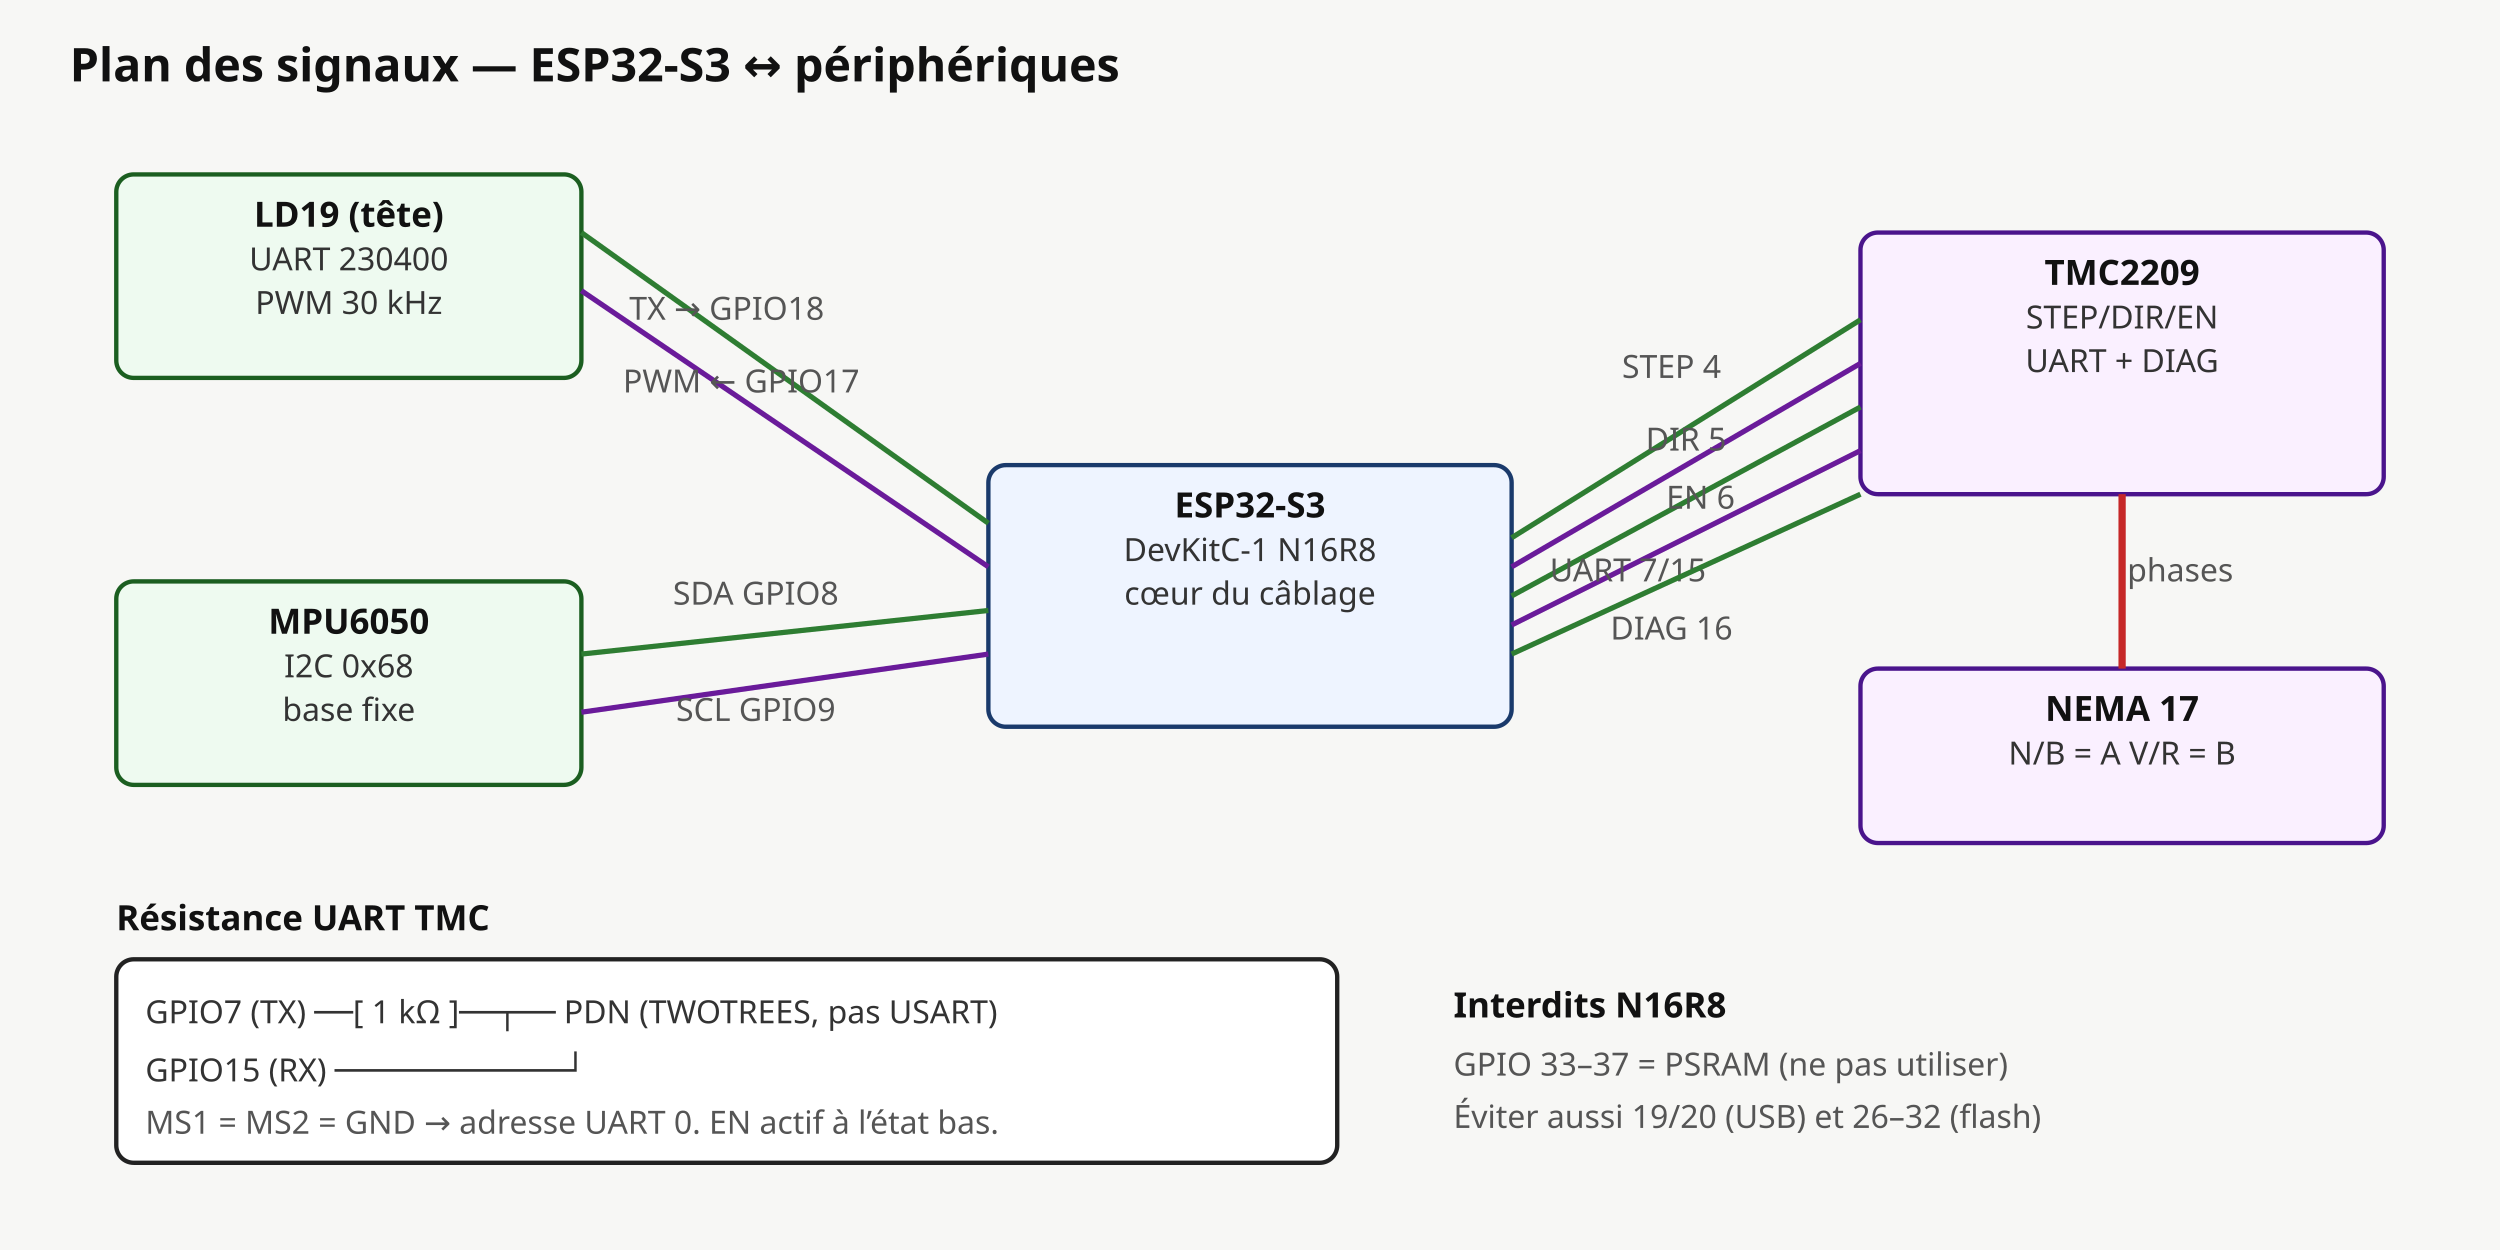
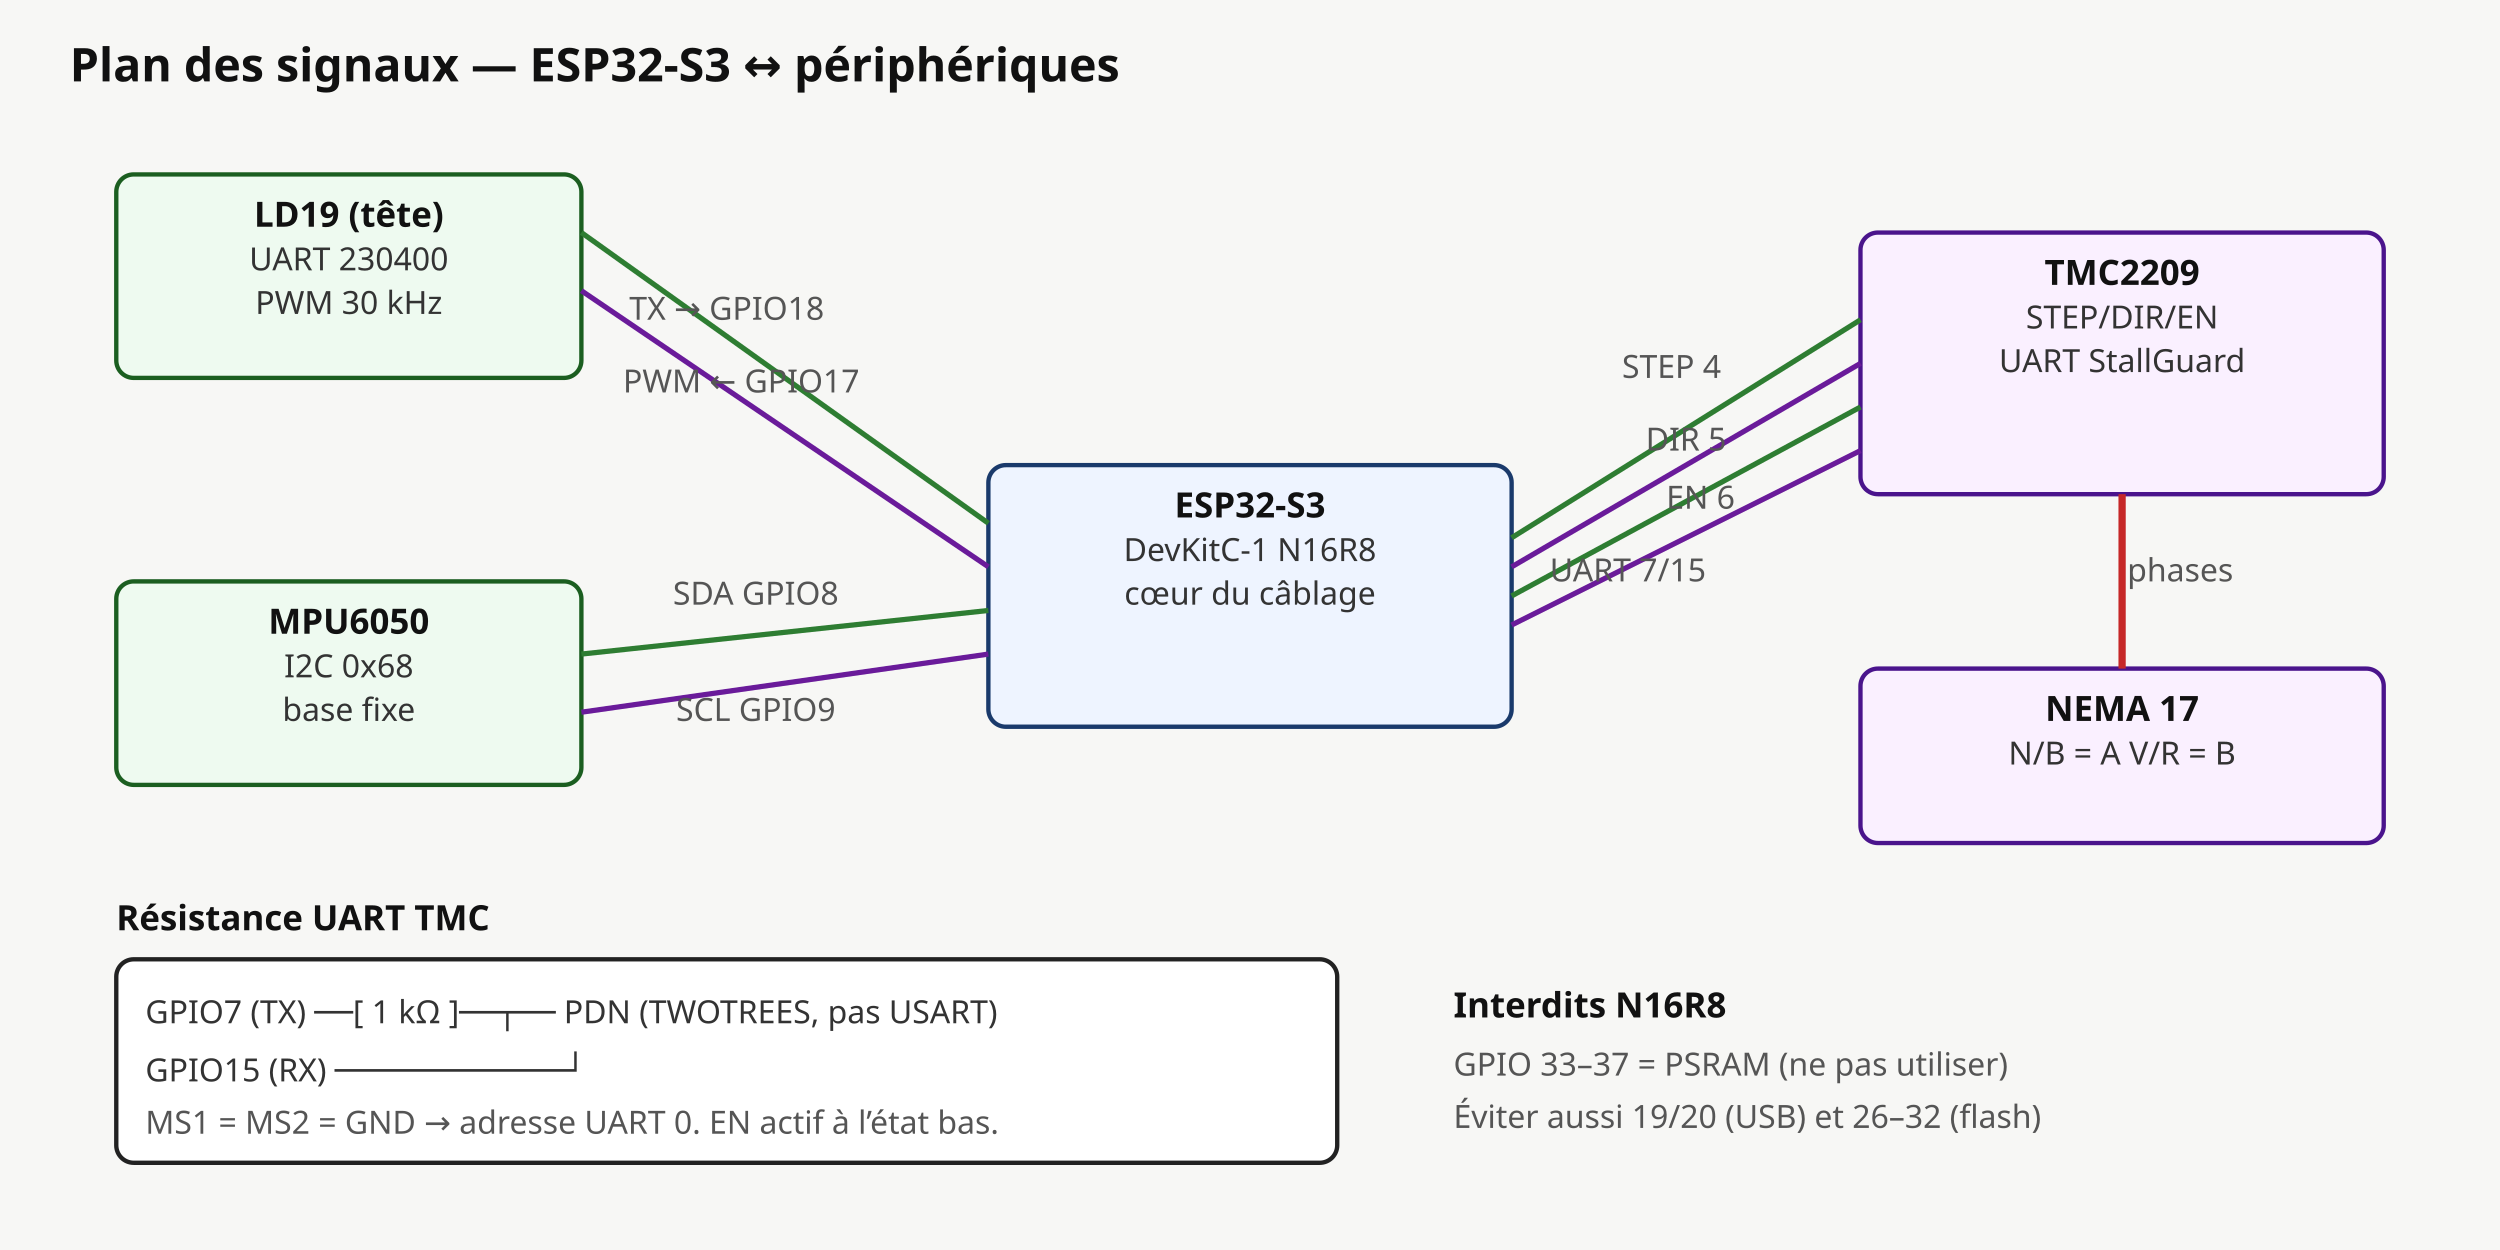
<svg xmlns="http://www.w3.org/2000/svg" width="860" height="430" viewBox="0 0 860 430">
  <rect width="860" height="430" fill="#f7f7f5" />
  <style>
    .box { fill:#fff; stroke:#222; stroke-width:1.5; }
    .box-pwr { fill:#fff8f0; stroke:#8b4513; stroke-width:1.5; }
    .box-mcu { fill:#eef4ff; stroke:#1a3a6b; stroke-width:1.5; }
    .box-sen { fill:#eefaf0; stroke:#1b5e20; stroke-width:1.5; }
    .box-mot { fill:#faf0ff; stroke:#4a148c; stroke-width:1.5; }
    .title { font:700 16px "Segoe UI",system-ui,sans-serif; fill:#111; }
    .label { font:600 12px "Segoe UI",system-ui,sans-serif; fill:#111; }
    .small { font:11px "Segoe UI",system-ui,sans-serif; fill:#333; }
    .note { font:11px "Segoe UI",system-ui,sans-serif; fill:#555; }
    .v12 { stroke:#c62828; stroke-width:2.5; fill:none; }
    .v5 { stroke:#ef6c00; stroke-width:2.2; fill:none; }
    .v33 { stroke:#1565c0; stroke-width:2; fill:none; }
    .gnd { stroke:#212121; stroke-width:2.5; fill:none; }
    .sig { stroke:#2e7d32; stroke-width:1.8; fill:none; }
    .sig2 { stroke:#6a1b9a; stroke-width:1.8; fill:none; }
    .leg { font:11px "Segoe UI",system-ui,sans-serif; fill:#222; }
  </style>
  <text x="24" y="28" class="title">Plan des signaux — ESP32-S3 ↔ périphériques</text>
  <rect x="340" y="160" width="180" height="90" rx="6" class="box-mcu" />
  <text x="430.0" y="178" text-anchor="middle" class="label">ESP32-S3</text>
  <text x="430.0" y="193" text-anchor="middle" class="small">DevKitC-1 N16R8</text>
  <text x="430.0" y="208" text-anchor="middle" class="small">cœur du câblage</text>
  <rect x="40" y="60" width="160" height="70" rx="6" class="box-sen" />
  <text x="120.0" y="78" text-anchor="middle" class="label">LD19 (tête)</text>
  <text x="120.0" y="93" text-anchor="middle" class="small">UART 230400</text>
  <text x="120.0" y="108" text-anchor="middle" class="small">PWM 30 kHz</text>
  <rect x="40" y="200" width="160" height="70" rx="6" class="box-sen" />
  <text x="120.0" y="218" text-anchor="middle" class="label">MPU6050</text>
  <text x="120.0" y="233" text-anchor="middle" class="small">I2C 0x68</text>
  <text x="120.0" y="248" text-anchor="middle" class="small">base fixe</text>
  <rect x="640" y="80" width="180" height="90" rx="6" class="box-mot" />
  <text x="730.0" y="98" text-anchor="middle" class="label">TMC2209</text>
  <text x="730.0" y="113" text-anchor="middle" class="small">STEP/DIR/EN</text>
-   <text x="730.0" y="128" text-anchor="middle" class="small">UART + DIAG</text>
+   <text x="730.0" y="128" text-anchor="middle" class="small">UART StallGuard</text>
  <rect x="640" y="230" width="180" height="60" rx="6" class="box-mot" />
  <text x="730.0" y="248" text-anchor="middle" class="label">NEMA 17</text>
  <text x="730.0" y="263" text-anchor="middle" class="small">N/B = A  V/R = B</text>
  <path d="M200,80 L340,180" class="sig" />
  <text x="250" y="110" text-anchor="middle" class="note">TX → GPIO18</text>
  <path d="M200,100 L340,195" class="sig2" />
  <text x="255" y="135" text-anchor="middle" class="note">PWM ← GPIO17</text>
  <path d="M200,225 L340,210" class="sig" />
  <text x="260" y="208" text-anchor="middle" class="note">SDA GPIO8</text>
  <path d="M200,245 L340,225" class="sig2" />
  <text x="260" y="248" text-anchor="middle" class="note">SCL GPIO9</text>
  <path d="M520,185 L640,110" class="sig" />
  <text x="575" y="130" text-anchor="middle" class="note">STEP 4</text>
  <path d="M520,195 L640,125" class="sig2" />
  <text x="580" y="155" text-anchor="middle" class="note">DIR 5</text>
  <path d="M520,205 L640,140" class="sig" />
  <text x="585" y="175" text-anchor="middle" class="note">EN 6</text>
  <path d="M520,215 L640,155" class="sig2" />
  <text x="560" y="200" text-anchor="middle" class="note">UART 7/15</text>
-   <path d="M520,225 L640,170" class="sig" />
-   <text x="575" y="220" text-anchor="middle" class="note">DIAG 16</text>
  <path d="M730,170 L730,230" class="v12" />
  <text x="750" y="200" text-anchor="middle" class="note">phases</text>
  <text x="40" y="320" class="label">Résistance UART TMC</text>
  <rect x="40" y="330" width="420" height="70" rx="6" class="box" />
  <text x="50" y="352" class="small">GPIO7 (TX) ──[ 1 kΩ ]──┬── PDN (TWOTREES, pas USART)</text>
  <text x="50" y="372" class="small">GPIO15 (RX) ────────────┘</text>
  <text x="50" y="390" class="note">MS1 = MS2 = GND → adresse UART 0. EN actif à l’état bas.</text>
  <text x="500" y="350" class="label">Interdits N16R8</text>
  <text x="500" y="370" class="note">GPIO 33–37 = PSRAM (ne pas utiliser)</text>
  <text x="500" y="388" class="note">Éviter aussi 19/20 (USB) et 26–32 (flash)</text>
</svg>
